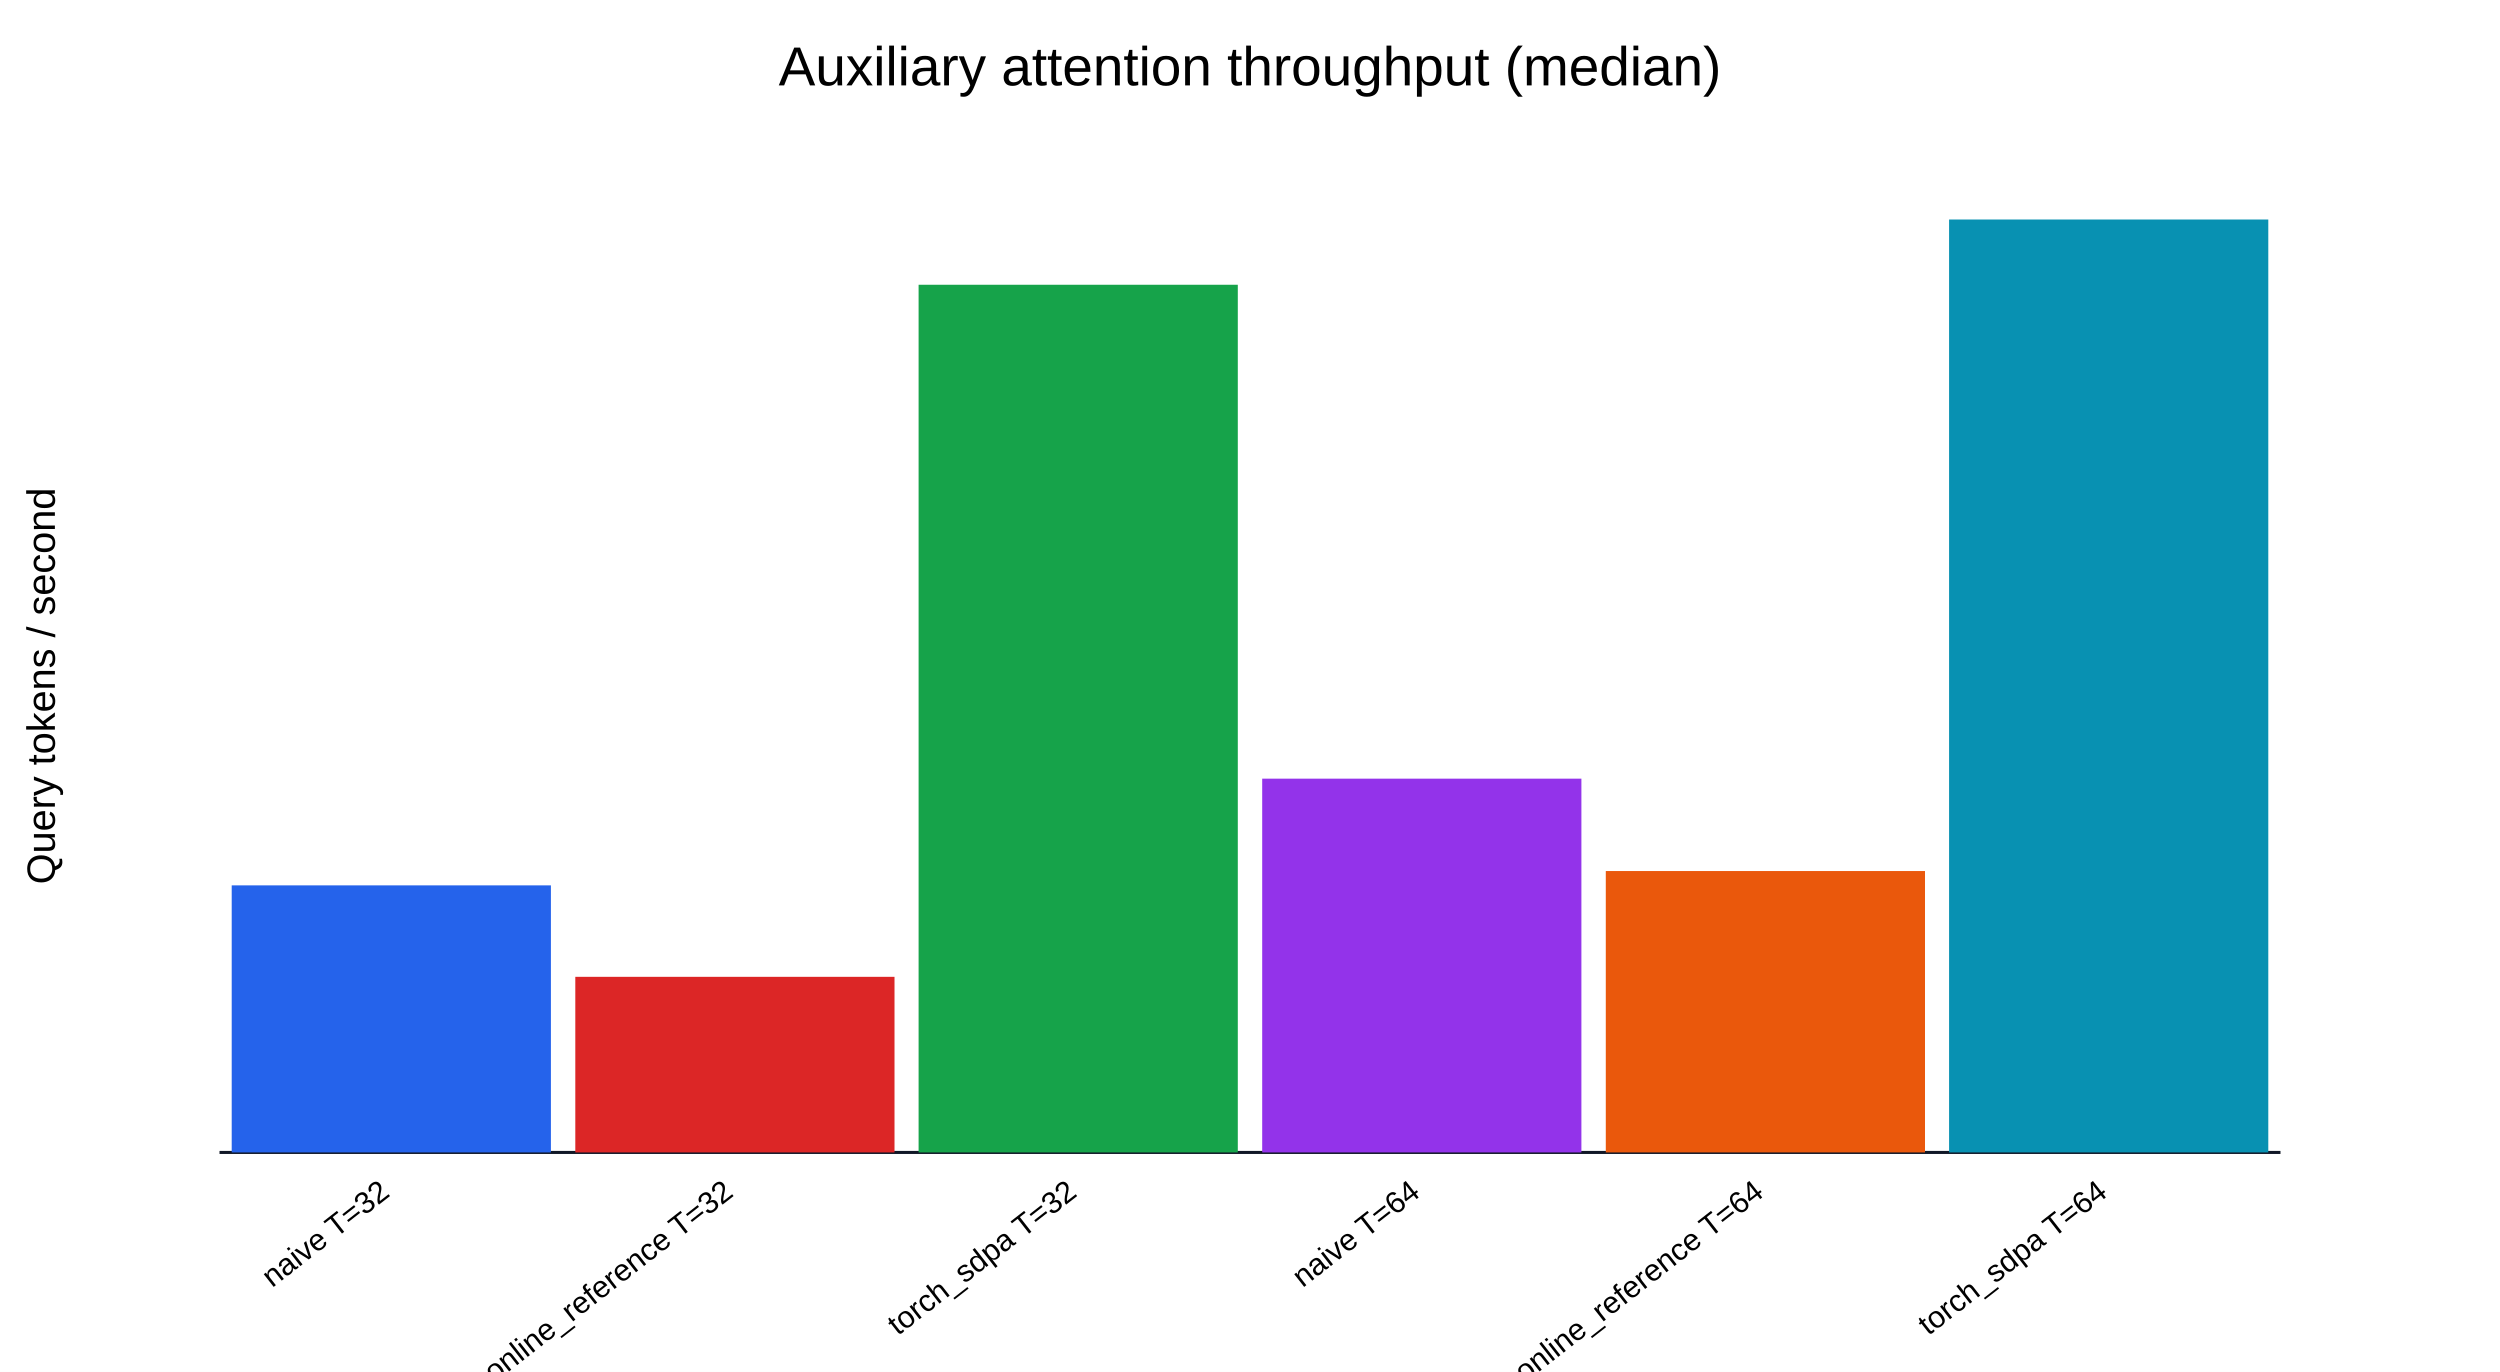
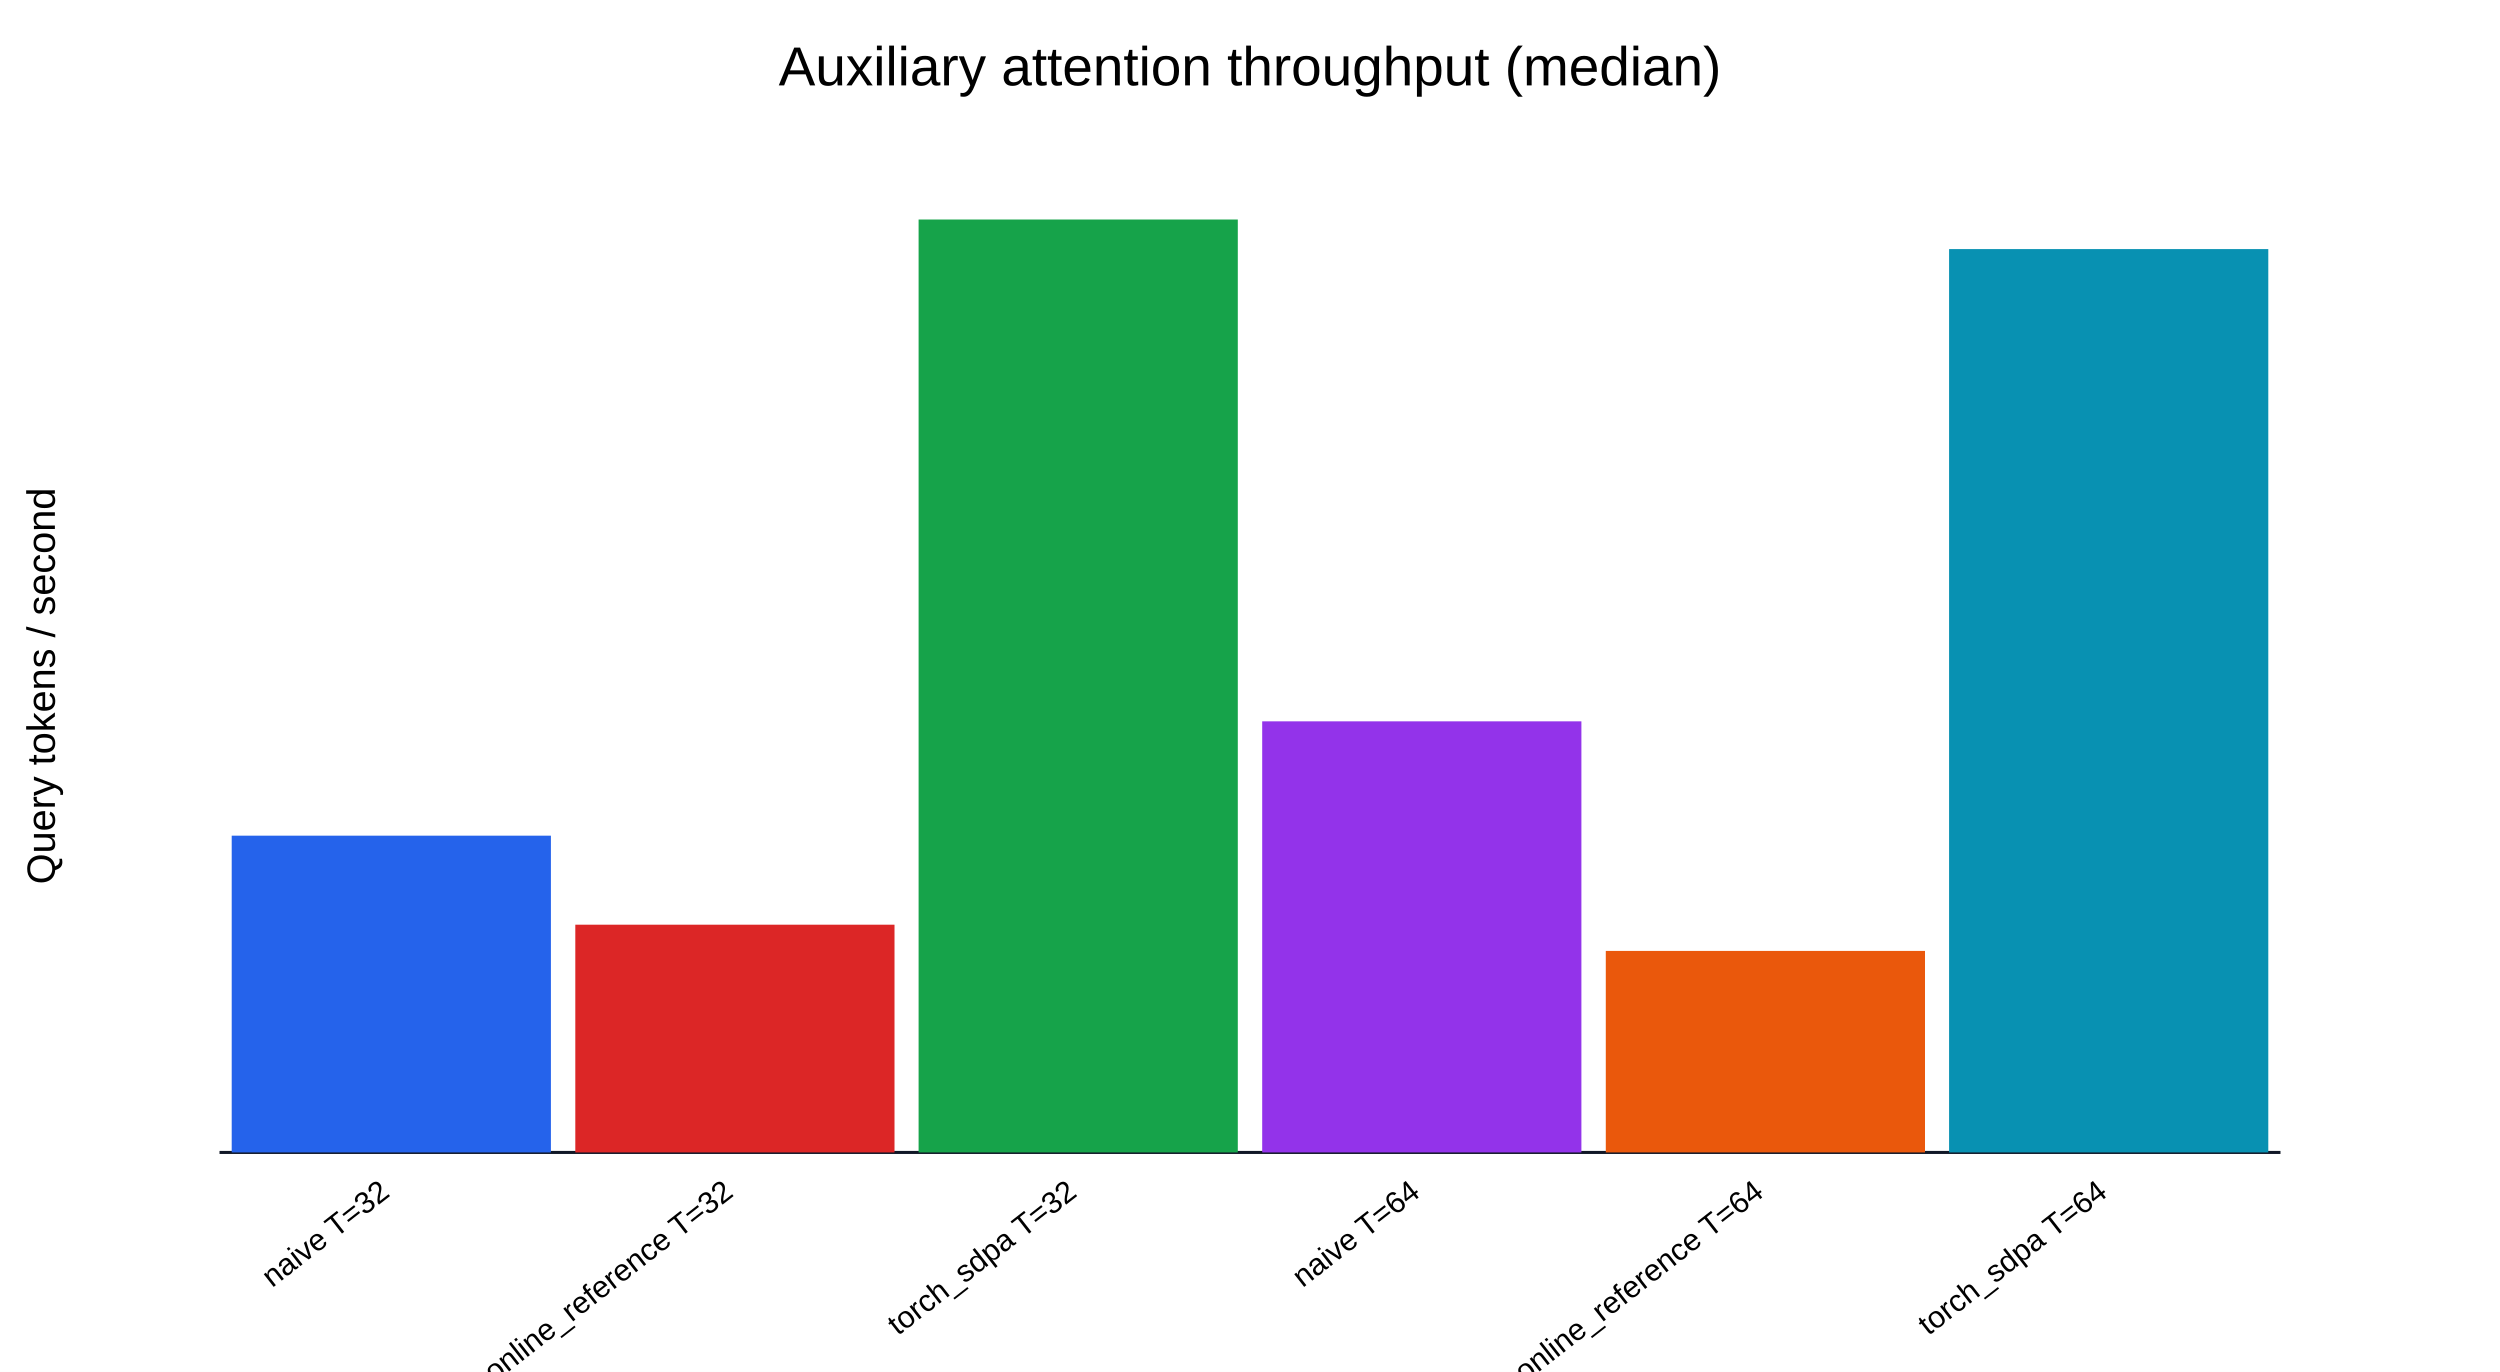
<svg xmlns="http://www.w3.org/2000/svg" width="820" height="450" viewBox="0 0 820 450">
  <rect width="100%" height="100%" fill="white" />
  <text x="410.0" y="28" text-anchor="middle" font-family="Arial" font-size="18">Auxiliary attention throughput (median)</text>
  <line x1="72" y1="378" x2="748" y2="378" stroke="#111827" />
  <text x="18" y="225.0" text-anchor="middle" transform="rotate(-90 18 225.0)" font-family="Arial" font-size="13">Query tokens / second</text>
-   <rect x="76.0" y="290.4" width="104.7" height="87.6" fill="#2563eb" />
+   <rect x="76.0" y="274.1" width="104.7" height="103.9" fill="#2563eb" />
  <text x="128.3" y="392" text-anchor="end" transform="rotate(-38 128.3 392)" font-family="Arial" font-size="10">naive T=32</text>
-   <rect x="188.7" y="320.4" width="104.7" height="57.6" fill="#dc2626" />
+   <rect x="188.7" y="303.3" width="104.7" height="74.7" fill="#dc2626" />
  <text x="241.0" y="392" text-anchor="end" transform="rotate(-38 241.0 392)" font-family="Arial" font-size="10">online_reference T=32</text>
-   <rect x="301.3" y="93.4" width="104.7" height="284.6" fill="#16a34a" />
+   <rect x="301.3" y="72.0" width="104.7" height="306.0" fill="#16a34a" />
  <text x="353.7" y="392" text-anchor="end" transform="rotate(-38 353.7 392)" font-family="Arial" font-size="10">torch_sdpa T=32</text>
-   <rect x="414.0" y="255.4" width="104.7" height="122.6" fill="#9333ea" />
+   <rect x="414.0" y="236.6" width="104.7" height="141.4" fill="#9333ea" />
  <text x="466.3" y="392" text-anchor="end" transform="rotate(-38 466.3 392)" font-family="Arial" font-size="10">naive T=64</text>
-   <rect x="526.7" y="285.7" width="104.7" height="92.3" fill="#ea580c" />
+   <rect x="526.7" y="311.9" width="104.7" height="66.1" fill="#ea580c" />
  <text x="579.0" y="392" text-anchor="end" transform="rotate(-38 579.0 392)" font-family="Arial" font-size="10">online_reference T=64</text>
-   <rect x="639.3" y="72.0" width="104.7" height="306.0" fill="#0891b2" />
+   <rect x="639.3" y="81.7" width="104.7" height="296.3" fill="#0891b2" />
  <text x="691.7" y="392" text-anchor="end" transform="rotate(-38 691.7 392)" font-family="Arial" font-size="10">torch_sdpa T=64</text>
</svg>
